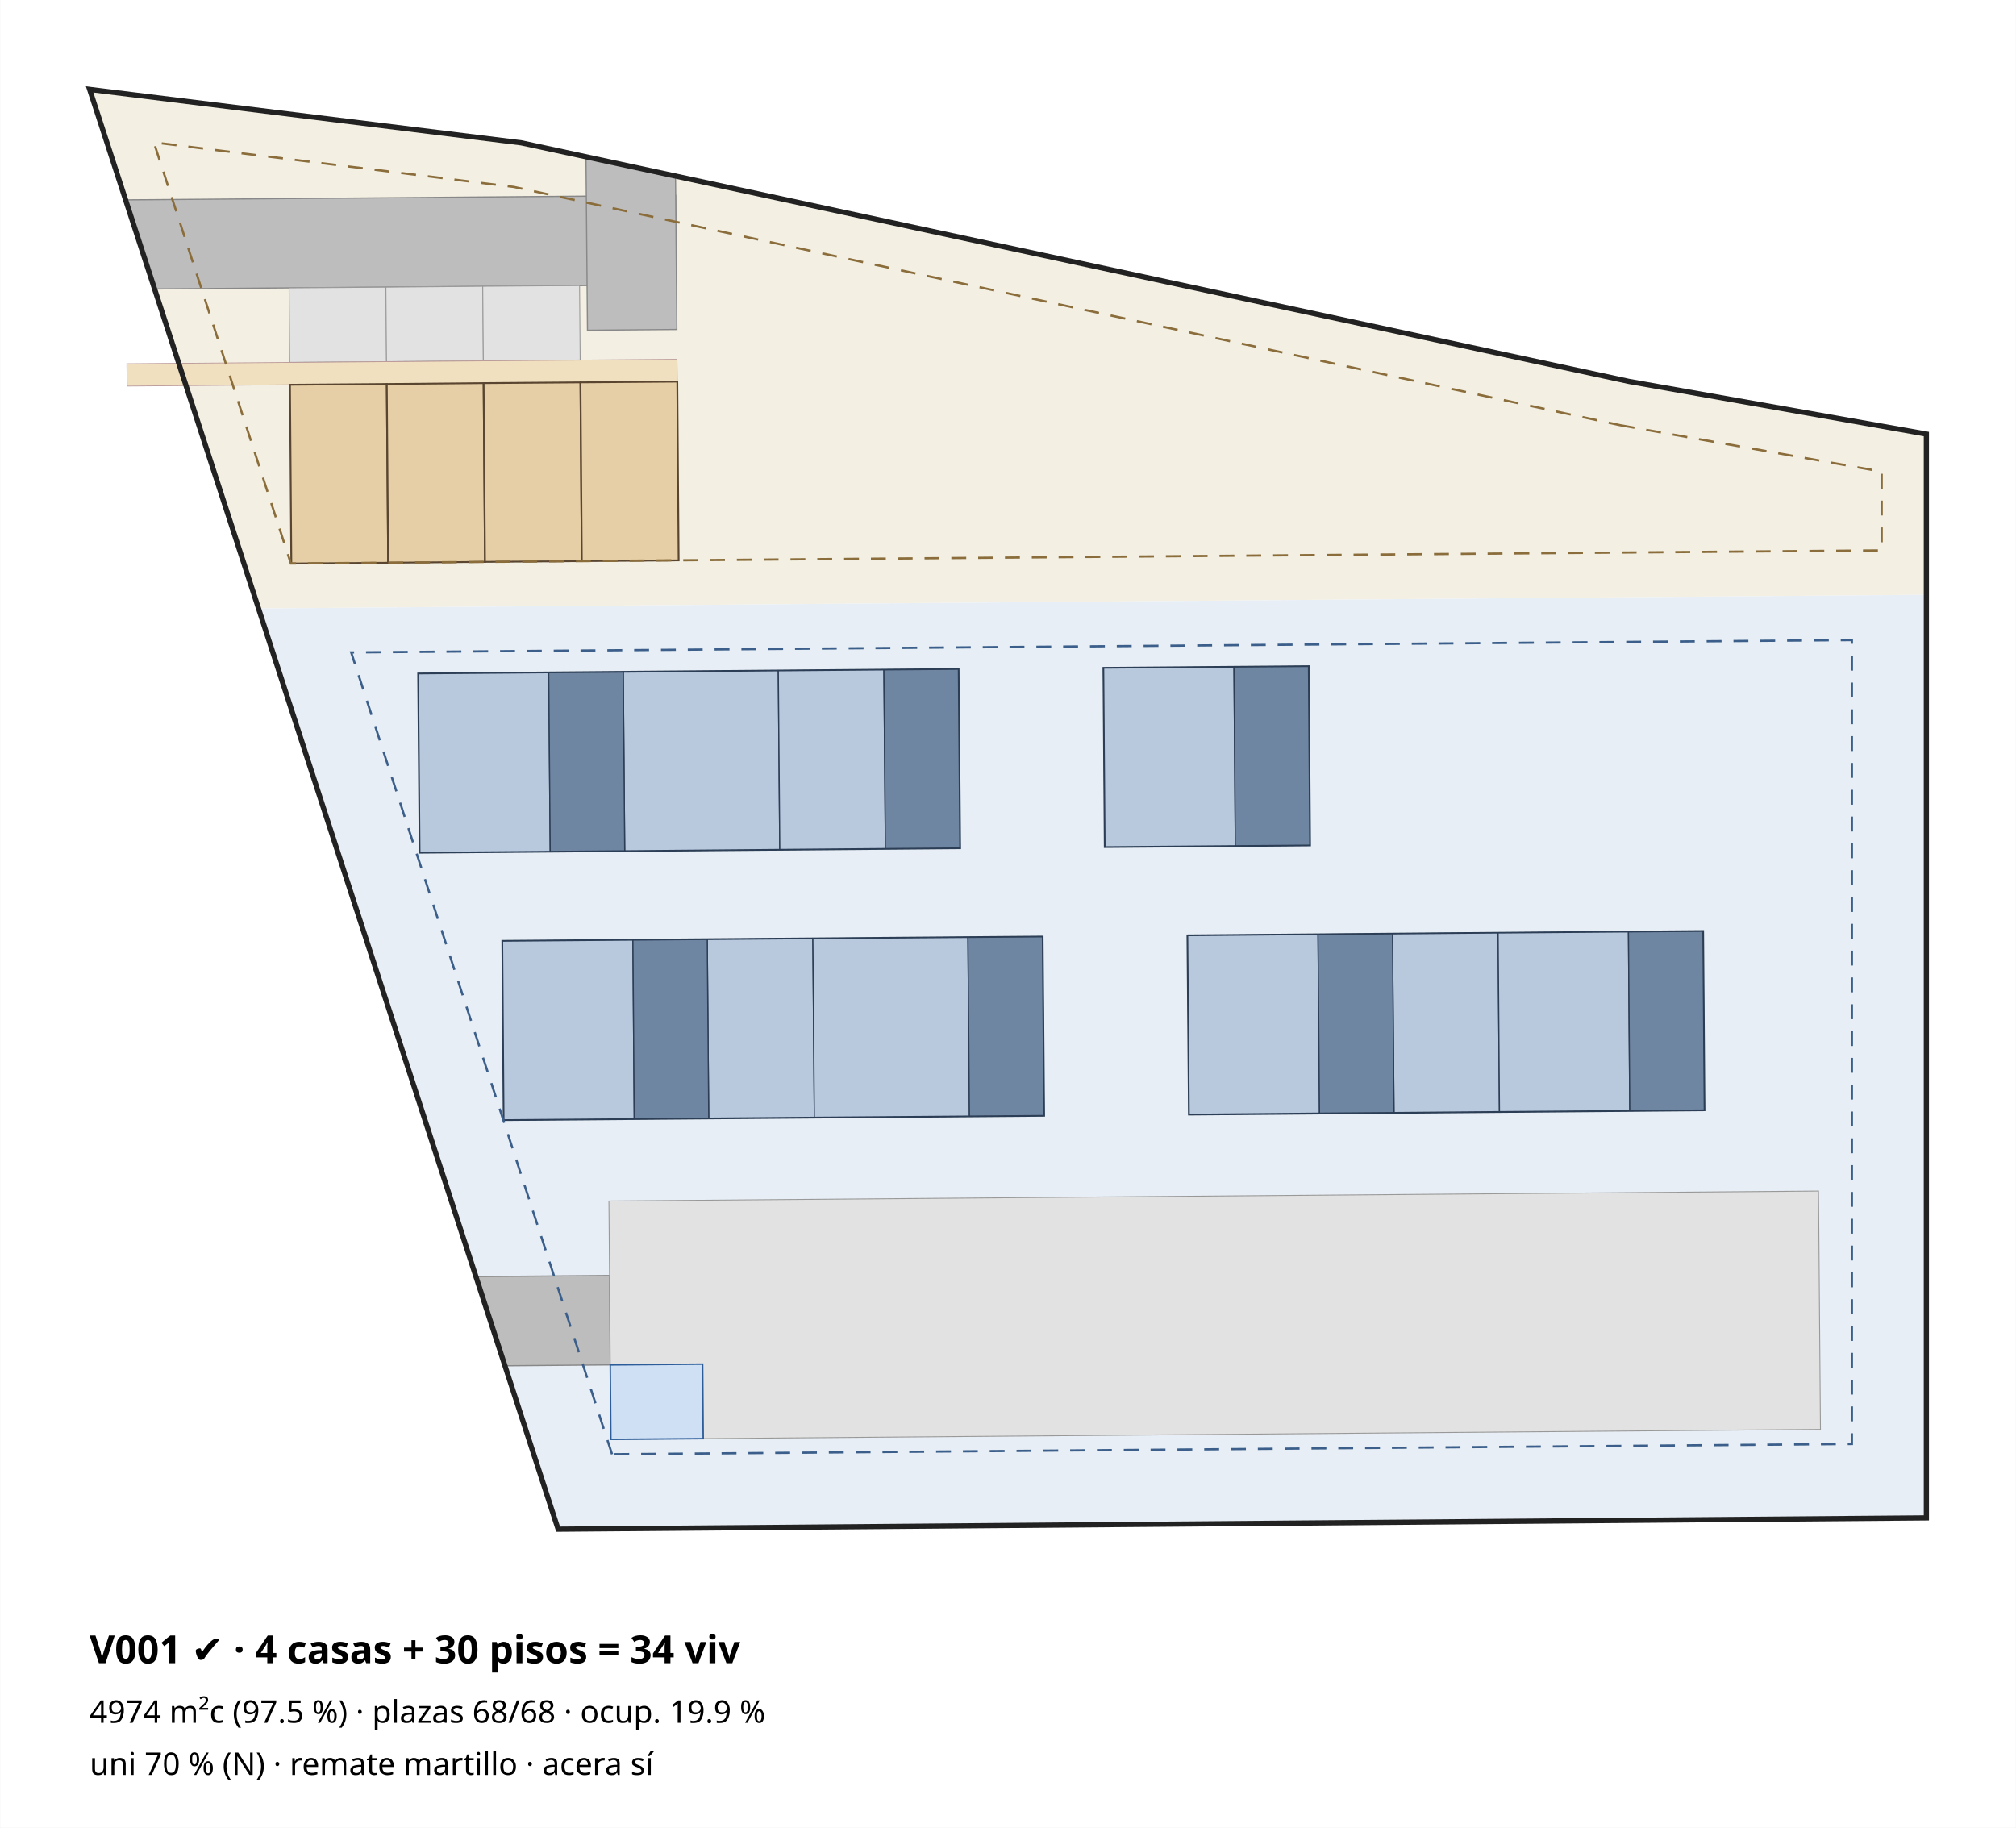
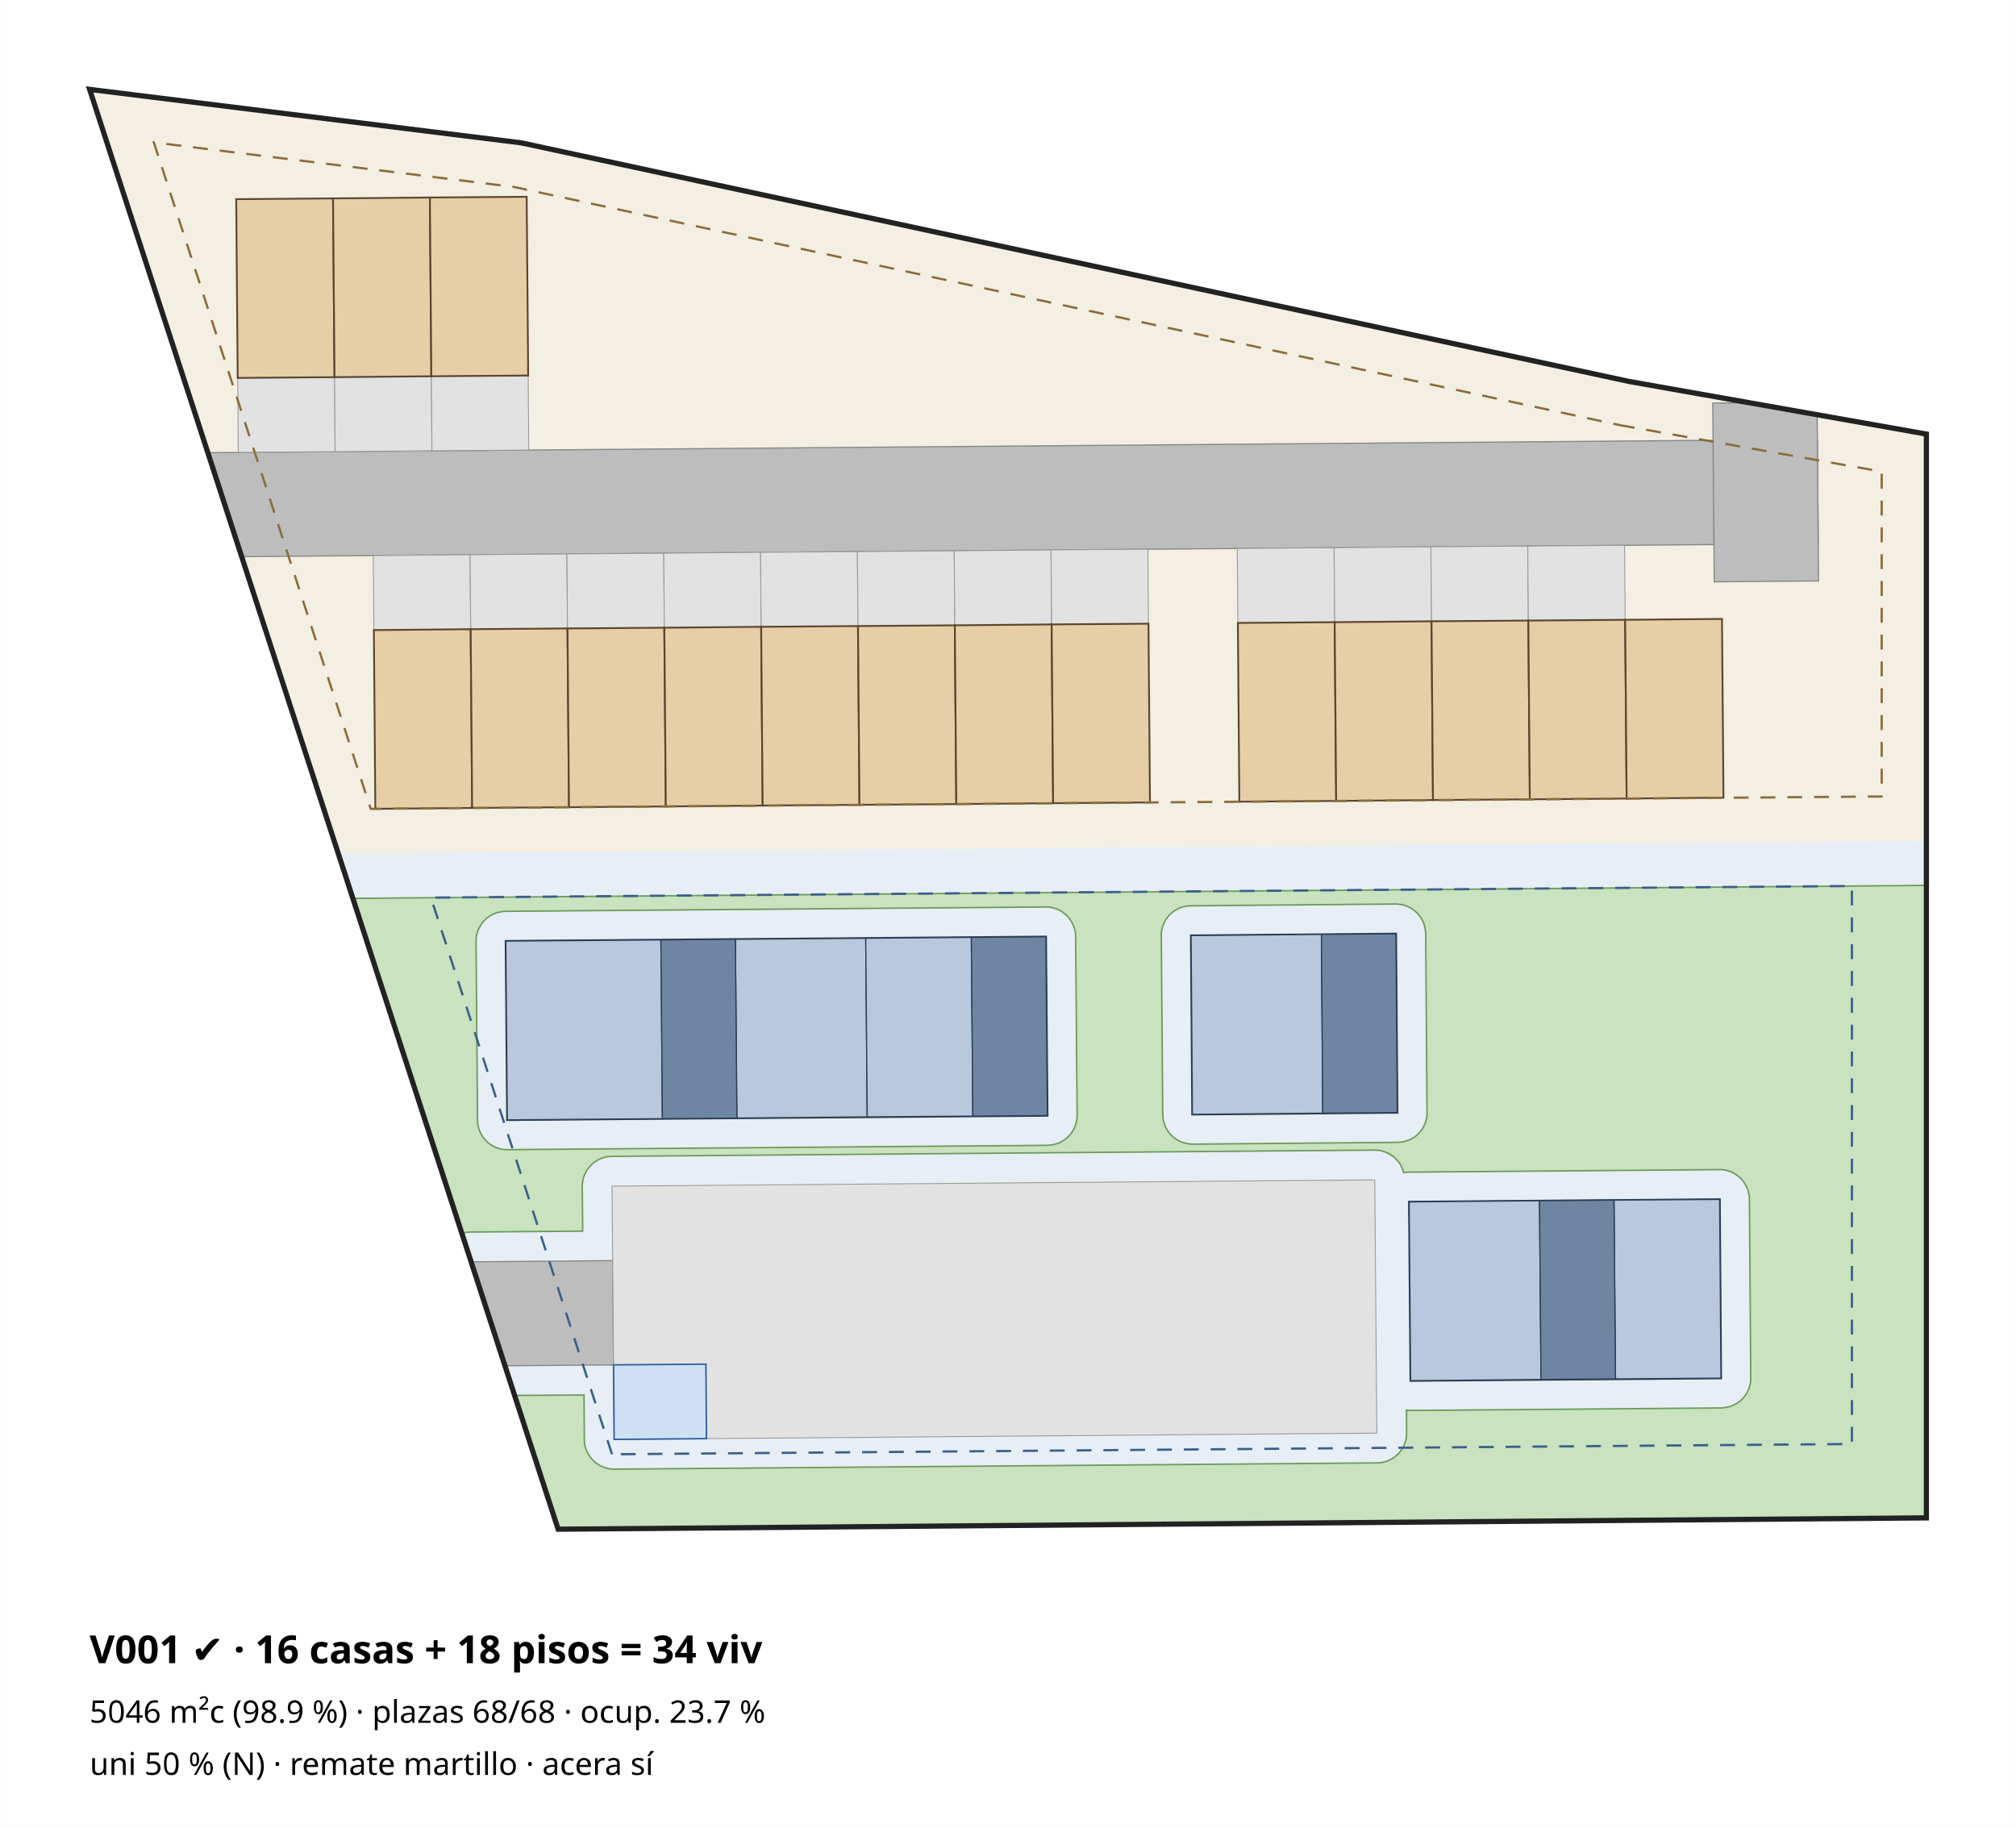
<svg xmlns="http://www.w3.org/2000/svg" viewBox="0 0 135.3 122.7" width="1082" height="981" font-family="sans-serif">
  <rect width="100%" height="100%" fill="#fff" />
  <g>
-     <path d="M129.30,39.93 L17.34,40.85 L6.00,6.00 L34.98,9.59 L109.35,25.61 L129.30,29.14 L129.30,39.93 Z" fill="#f3efe2" stroke="none" stroke-width="0" />
-     <path d="M129.30,101.90 L37.45,102.66 L17.34,40.85 L129.30,39.93 L129.30,101.90 Z" fill="#e7eef5" stroke="none" stroke-width="0" />
-     <path d="M8.41,13.42 L45.34,13.12 L45.39,19.12 L10.36,19.40 L8.41,13.42 Z" fill="#bdbdbd" stroke="#888" stroke-width="0.08" />
-     <path d="M45.42,22.12 L39.42,22.17 L39.32,10.53 L45.33,11.82 L45.42,22.12 Z" fill="#bdbdbd" stroke="#888" stroke-width="0.08" />
-     <path d="M31.93,85.70 L40.90,85.63 L40.95,91.63 L33.88,91.69 L31.93,85.70 Z" fill="#bdbdbd" stroke="#888" stroke-width="0.08" />
-     <path d="M122.19,95.96 L122.06,79.96 L40.86,80.63 L40.99,96.63 L122.19,95.96 Z" fill="#e2e2e2" stroke="#999" stroke-width="0.06" />
-     <path d="M47.19,96.58 L47.15,91.58 L40.95,91.63 L40.99,96.63 L47.19,96.58 Z" fill="#cfe0f5" stroke="#2c5d9a" stroke-width="0.1" />
-     <path d="M25.93,24.28 L25.89,19.28 L19.39,19.33 L19.43,24.33 L25.93,24.28 Z" fill="#e2e2e2" stroke="#999" stroke-width="0.06" />
-     <path d="M32.43,24.22 L32.39,19.22 L25.89,19.28 L25.93,24.28 L32.43,24.22 Z" fill="#e2e2e2" stroke="#999" stroke-width="0.06" />
-     <path d="M38.93,24.17 L38.89,19.17 L32.39,19.22 L32.43,24.22 L38.93,24.17 Z" fill="#e2e2e2" stroke="#999" stroke-width="0.06" />
-     <path d="M45.45,25.62 L45.43,24.12 L8.50,24.42 L8.52,25.92 L45.45,25.62 Z" fill="#f0e0c0" stroke="#b99" stroke-width="0.05" />
-     <path d="M26.04,37.78 L25.95,25.78 L19.45,25.83 L19.54,37.83 L26.04,37.78 Z" fill="#e6cfa6" stroke="#5a4630" stroke-width="0.12" />
-     <path d="M32.54,37.72 L32.45,25.72 L25.95,25.78 L26.04,37.78 L32.54,37.72 Z" fill="#e6cfa6" stroke="#5a4630" stroke-width="0.12" />
-     <path d="M39.04,37.67 L38.95,25.67 L32.45,25.72 L32.54,37.72 L39.04,37.67 Z" fill="#e6cfa6" stroke="#5a4630" stroke-width="0.12" />
-     <path d="M45.54,37.62 L45.45,25.62 L38.95,25.67 L39.04,37.67 L45.54,37.62 Z" fill="#e6cfa6" stroke="#5a4630" stroke-width="0.12" />
-     <path d="M70.06,74.89 L69.96,62.89 L33.72,63.18 L33.81,75.18 L70.06,74.89 Z" fill="#9fb4cc" stroke="#2c3e55" stroke-width="0.15" />
-     <path d="M114.39,74.52 L114.30,62.52 L79.71,62.81 L79.81,74.81 L114.39,74.52 Z" fill="#9fb4cc" stroke="#2c3e55" stroke-width="0.15" />
-     <path d="M64.42,56.93 L64.32,44.93 L28.07,45.23 L28.17,57.23 L64.42,56.93 Z" fill="#9fb4cc" stroke="#2c3e55" stroke-width="0.15" />
-     <path d="M87.91,56.74 L87.82,44.74 L74.07,44.85 L74.16,56.85 L87.91,56.74 Z" fill="#9fb4cc" stroke="#2c3e55" stroke-width="0.15" />
-     <path d="M42.56,75.11 L42.47,63.11 L33.72,63.18 L33.81,75.18 L42.56,75.11 Z" fill="#b8c9de" stroke="#2c3e55" stroke-width="0.08" />
-     <path d="M54.65,75.01 L54.55,63.01 L47.46,63.07 L47.56,75.07 L54.65,75.01 Z" fill="#b8c9de" stroke="#2c3e55" stroke-width="0.08" />
-     <path d="M65.06,74.93 L64.96,62.93 L54.55,63.01 L54.65,75.01 L65.06,74.93 Z" fill="#b8c9de" stroke="#2c3e55" stroke-width="0.08" />
-     <path d="M88.56,74.73 L88.46,62.73 L79.71,62.81 L79.81,74.81 L88.56,74.73 Z" fill="#b8c9de" stroke="#2c3e55" stroke-width="0.08" />
-     <path d="M100.64,74.63 L100.55,62.63 L93.46,62.69 L93.56,74.69 L100.64,74.63 Z" fill="#b8c9de" stroke="#2c3e55" stroke-width="0.08" />
-     <path d="M109.39,74.56 L109.30,62.56 L100.55,62.63 L100.64,74.63 L109.39,74.56 Z" fill="#b8c9de" stroke="#2c3e55" stroke-width="0.08" />
-     <path d="M36.92,57.16 L36.82,45.16 L28.07,45.23 L28.17,57.23 L36.92,57.16 Z" fill="#b8c9de" stroke="#2c3e55" stroke-width="0.08" />
-     <path d="M52.33,57.03 L52.23,45.03 L41.82,45.12 L41.92,57.12 L52.33,57.03 Z" fill="#b8c9de" stroke="#2c3e55" stroke-width="0.08" />
-     <path d="M59.42,56.97 L59.32,44.97 L52.23,45.03 L52.33,57.03 L59.42,56.97 Z" fill="#b8c9de" stroke="#2c3e55" stroke-width="0.08" />
-     <path d="M82.91,56.78 L82.82,44.78 L74.07,44.85 L74.16,56.85 L82.91,56.78 Z" fill="#b8c9de" stroke="#2c3e55" stroke-width="0.08" />
-     <path d="M47.56,75.07 L47.46,63.07 L42.47,63.11 L42.56,75.11 L47.56,75.07 Z" fill="#6f86a3" stroke="#2c3e55" stroke-width="0.08" />
-     <path d="M70.06,74.89 L69.96,62.89 L64.96,62.93 L65.06,74.93 L70.06,74.89 Z" fill="#6f86a3" stroke="#2c3e55" stroke-width="0.08" />
-     <path d="M93.56,74.69 L93.46,62.69 L88.46,62.73 L88.56,74.73 L93.56,74.69 Z" fill="#6f86a3" stroke="#2c3e55" stroke-width="0.08" />
-     <path d="M114.39,74.52 L114.30,62.52 L109.30,62.56 L109.39,74.56 L114.39,74.52 Z" fill="#6f86a3" stroke="#2c3e55" stroke-width="0.08" />
-     <path d="M41.92,57.12 L41.82,45.12 L36.82,45.16 L36.92,57.16 L41.92,57.12 Z" fill="#6f86a3" stroke="#2c3e55" stroke-width="0.08" />
-     <path d="M64.42,56.93 L64.32,44.93 L59.32,44.97 L59.42,56.97 L64.42,56.93 Z" fill="#6f86a3" stroke="#2c3e55" stroke-width="0.08" />
-     <path d="M87.91,56.74 L87.82,44.74 L82.82,44.78 L82.91,56.78 L87.91,56.74 Z" fill="#6f86a3" stroke="#2c3e55" stroke-width="0.08" />
-     <path d="M108.72,28.54 L108.77,28.55 L108.83,28.56 L126.30,31.66 L126.30,36.95 L19.51,37.83 L10.31,9.56 L34.48,12.55 L108.72,28.54 Z" fill="none" stroke="#8a6d3b" stroke-width="0.15" stroke-dasharray="1,0.8" />
-     <path d="M41.07,97.63 L23.56,43.80 L124.30,42.97 L124.30,96.94 L41.07,97.63 Z" fill="none" stroke="#3b5f8a" stroke-width="0.15" stroke-dasharray="1,0.8" />
+     <path d="M129.30,56.44 L22.70,57.32 L6.00,6.00 L34.98,9.59 L109.35,25.61 L129.30,29.14 L129.30,56.44 Z" fill="#f3efe2" stroke="none" stroke-width="0" />
+     <path d="M129.30,101.90 L37.45,102.66 L22.70,57.32 L129.30,56.44 L129.30,101.90 Z" fill="#e7eef5" stroke="none" stroke-width="0" />
+     <path d="M34.53,93.68 L39.19,93.65 L39.21,96.65 L39.22,96.84 L39.25,97.03 L39.30,97.22 L39.37,97.41 L39.46,97.59 L39.56,97.75 L39.68,97.91 L39.81,98.05 L39.96,98.19 L40.12,98.30 L40.28,98.40 L40.46,98.48 L40.65,98.55 L40.84,98.59 L41.03,98.62 L41.23,98.63 L92.43,98.21 L92.62,98.20 L92.82,98.17 L93.01,98.12 L93.19,98.05 L93.37,97.96 L93.54,97.86 L93.69,97.74 L93.84,97.61 L93.97,97.46 L94.08,97.31 L94.18,97.14 L94.26,96.96 L94.33,96.77 L94.38,96.58 L94.40,96.39 L94.41,96.19 L94.40,94.66 L94.50,94.68 L94.70,94.69 L115.53,94.52 L115.73,94.50 L115.92,94.47 L116.11,94.42 L116.30,94.36 L116.47,94.27 L116.64,94.17 L116.80,94.05 L116.94,93.92 L117.07,93.77 L117.19,93.61 L117.29,93.44 L117.37,93.27 L117.43,93.08 L117.48,92.89 L117.51,92.69 L117.51,92.50 L117.42,80.50 L117.41,80.30 L117.37,80.11 L117.33,79.92 L117.26,79.74 L117.17,79.56 L117.07,79.39 L116.95,79.23 L116.82,79.09 L116.67,78.96 L116.51,78.84 L116.34,78.74 L116.17,78.66 L115.98,78.60 L115.79,78.55 L115.60,78.52 L115.40,78.52 L94.57,78.69 L94.37,78.70 L94.21,78.72 L94.18,78.61 L94.11,78.43 L94.03,78.25 L93.93,78.08 L93.81,77.93 L93.67,77.78 L93.53,77.65 L93.37,77.54 L93.20,77.44 L93.02,77.36 L92.84,77.29 L92.65,77.24 L92.45,77.22 L92.26,77.21 L41.06,77.63 L40.86,77.64 L40.67,77.67 L40.48,77.72 L40.29,77.79 L40.12,77.87 L39.95,77.98 L39.79,78.09 L39.65,78.23 L39.52,78.37 L39.40,78.53 L39.30,78.70 L39.22,78.88 L39.15,79.06 L39.11,79.26 L39.08,79.45 L39.07,79.65 L39.10,82.65 L31.59,82.71 L31.40,82.72 L31.20,82.75 L31.01,82.80 L30.99,82.81 L23.67,60.31 L129.30,59.44 L129.30,101.90 L37.45,102.66 L34.53,93.68 Z M79.72,60.82 L79.53,60.85 L79.34,60.90 L79.16,60.96 L78.98,61.05 L78.81,61.15 L78.66,61.27 L78.51,61.40 L78.38,61.55 L78.26,61.71 L78.17,61.88 L78.08,62.06 L78.02,62.24 L77.97,62.43 L77.94,62.63 L77.94,62.82 L78.04,74.82 L78.05,75.02 L78.08,75.21 L78.13,75.40 L78.19,75.59 L78.28,75.76 L78.38,75.93 L78.50,76.09 L78.63,76.23 L78.78,76.36 L78.94,76.48 L79.11,76.58 L79.28,76.66 L79.47,76.72 L79.66,76.77 L79.86,76.80 L80.05,76.81 L93.80,76.69 L94.00,76.68 L94.19,76.65 L94.38,76.60 L94.57,76.53 L94.74,76.45 L94.91,76.35 L95.07,76.23 L95.21,76.10 L95.34,75.95 L95.46,75.79 L95.56,75.62 L95.64,75.44 L95.70,75.26 L95.75,75.07 L95.78,74.87 L95.78,74.68 L95.69,62.68 L95.67,62.48 L95.64,62.29 L95.60,62.10 L95.53,61.91 L95.44,61.74 L95.34,61.57 L95.22,61.41 L95.09,61.27 L94.94,61.14 L94.78,61.02 L94.61,60.92 L94.44,60.84 L94.25,60.77 L94.06,60.73 L93.87,60.70 L93.67,60.69 L79.92,60.81 L79.72,60.82 Z M33.73,61.19 L33.53,61.23 L33.34,61.27 L33.16,61.34 L32.98,61.43 L32.81,61.53 L32.66,61.65 L32.51,61.78 L32.38,61.93 L32.27,62.09 L32.17,62.26 L32.08,62.43 L32.02,62.62 L31.97,62.81 L31.95,63.00 L31.94,63.20 L32.04,75.20 L32.05,75.40 L32.08,75.59 L32.13,75.78 L32.20,75.96 L32.28,76.14 L32.38,76.31 L32.50,76.46 L32.63,76.61 L32.78,76.74 L32.94,76.86 L33.11,76.95 L33.29,77.04 L33.47,77.10 L33.66,77.15 L33.86,77.17 L34.05,77.18 L70.30,76.89 L70.50,76.87 L70.69,76.84 L70.88,76.79 L71.07,76.73 L71.24,76.64 L71.41,76.54 L71.57,76.42 L71.71,76.29 L71.84,76.14 L71.96,75.98 L72.06,75.81 L72.14,75.64 L72.20,75.45 L72.25,75.26 L72.28,75.07 L72.29,74.87 L72.19,62.87 L72.18,62.67 L72.15,62.48 L72.10,62.29 L72.03,62.11 L71.94,61.93 L71.84,61.76 L71.72,61.60 L71.59,61.46 L71.44,61.33 L71.28,61.21 L71.12,61.11 L70.94,61.03 L70.75,60.97 L70.56,60.92 L70.37,60.89 L70.17,60.89 L33.92,61.18 L33.73,61.19 Z" fill="#c9e2bf" stroke="#6d9a5c" stroke-width="0.1" />
+     <path d="M13.93,30.39 L121.98,29.50 L122.04,36.50 L16.21,37.37 L13.93,30.39 Z" fill="#bdbdbd" stroke="#888" stroke-width="0.08" />
+     <path d="M122.06,39.00 L115.06,39.06 L114.96,27.06 L117.42,27.04 L121.97,27.84 L122.06,39.00 Z" fill="#bdbdbd" stroke="#888" stroke-width="0.08" />
+     <path d="M31.61,84.71 L41.11,84.63 L41.17,91.63 L33.88,91.69 L31.61,84.71 Z" fill="#bdbdbd" stroke="#888" stroke-width="0.08" />
+     <path d="M92.41,96.21 L92.27,79.21 L41.07,79.63 L41.21,96.63 L92.41,96.21 Z" fill="#e2e2e2" stroke="#999" stroke-width="0.06" />
+     <path d="M47.41,96.58 L47.37,91.58 L41.17,91.63 L41.21,96.63 L47.41,96.58 Z" fill="#cfe0f5" stroke="#2c5d9a" stroke-width="0.1" />
+     <path d="M31.58,42.24 L31.54,37.24 L25.04,37.30 L25.08,42.30 L31.58,42.24 Z" fill="#e2e2e2" stroke="#999" stroke-width="0.06" />
+     <path d="M22.48,30.32 L22.44,25.32 L15.94,25.37 L15.98,30.37 L22.48,30.32 Z" fill="#e2e2e2" stroke="#999" stroke-width="0.06" />
+     <path d="M38.08,42.19 L38.04,37.19 L31.54,37.24 L31.58,42.24 L38.08,42.19 Z" fill="#e2e2e2" stroke="#999" stroke-width="0.06" />
+     <path d="M28.98,30.26 L28.94,25.26 L22.44,25.32 L22.48,30.32 L28.98,30.26 Z" fill="#e2e2e2" stroke="#999" stroke-width="0.06" />
+     <path d="M44.58,42.14 L44.54,37.14 L38.04,37.19 L38.08,42.19 L44.58,42.14 Z" fill="#e2e2e2" stroke="#999" stroke-width="0.06" />
+     <path d="M35.48,30.21 L35.44,25.21 L28.94,25.26 L28.98,30.26 L35.48,30.21 Z" fill="#e2e2e2" stroke="#999" stroke-width="0.06" />
+     <path d="M51.08,42.08 L51.04,37.08 L44.54,37.14 L44.58,42.14 L51.08,42.08 Z" fill="#e2e2e2" stroke="#999" stroke-width="0.06" />
+     <path d="M57.58,42.03 L57.54,37.03 L51.04,37.08 L51.08,42.08 L57.58,42.03 Z" fill="#e2e2e2" stroke="#999" stroke-width="0.06" />
+     <path d="M64.08,41.98 L64.04,36.98 L57.54,37.03 L57.58,42.03 L64.08,41.98 Z" fill="#e2e2e2" stroke="#999" stroke-width="0.06" />
+     <path d="M70.58,41.92 L70.54,36.92 L64.04,36.98 L64.08,41.98 L70.58,41.92 Z" fill="#e2e2e2" stroke="#999" stroke-width="0.06" />
+     <path d="M77.08,41.87 L77.04,36.87 L70.54,36.92 L70.58,41.92 L77.08,41.87 Z" fill="#e2e2e2" stroke="#999" stroke-width="0.06" />
+     <path d="M89.58,41.77 L89.54,36.77 L83.04,36.82 L83.08,41.82 L89.58,41.77 Z" fill="#e2e2e2" stroke="#999" stroke-width="0.06" />
+     <path d="M96.08,41.71 L96.04,36.71 L89.54,36.77 L89.58,41.77 L96.08,41.71 Z" fill="#e2e2e2" stroke="#999" stroke-width="0.06" />
+     <path d="M102.58,41.66 L102.54,36.66 L96.04,36.71 L96.08,41.71 L102.58,41.66 Z" fill="#e2e2e2" stroke="#999" stroke-width="0.06" />
+     <path d="M109.08,41.61 L109.04,36.61 L102.54,36.66 L102.58,41.66 L109.08,41.61 Z" fill="#e2e2e2" stroke="#999" stroke-width="0.06" />
+     <path d="M31.68,54.24 L31.58,42.24 L25.08,42.30 L25.18,54.30 L31.68,54.24 Z" fill="#e6cfa6" stroke="#5a4630" stroke-width="0.12" />
+     <path d="M22.44,25.32 L22.34,13.32 L15.84,13.37 L15.94,25.37 L22.44,25.32 Z" fill="#e6cfa6" stroke="#5a4630" stroke-width="0.12" />
+     <path d="M38.18,54.19 L38.08,42.19 L31.58,42.24 L31.68,54.24 L38.18,54.19 Z" fill="#e6cfa6" stroke="#5a4630" stroke-width="0.12" />
+     <path d="M28.94,25.26 L28.84,13.26 L22.34,13.32 L22.44,25.32 L28.94,25.26 Z" fill="#e6cfa6" stroke="#5a4630" stroke-width="0.12" />
+     <path d="M44.68,54.14 L44.58,42.14 L38.08,42.19 L38.18,54.19 L44.68,54.14 Z" fill="#e6cfa6" stroke="#5a4630" stroke-width="0.12" />
+     <path d="M35.44,25.21 L35.34,13.21 L28.84,13.26 L28.94,25.26 L35.44,25.21 Z" fill="#e6cfa6" stroke="#5a4630" stroke-width="0.12" />
+     <path d="M51.18,54.08 L51.08,42.08 L44.58,42.14 L44.68,54.14 L51.18,54.08 Z" fill="#e6cfa6" stroke="#5a4630" stroke-width="0.12" />
+     <path d="M57.68,54.03 L57.58,42.03 L51.08,42.08 L51.18,54.08 L57.68,54.03 Z" fill="#e6cfa6" stroke="#5a4630" stroke-width="0.12" />
+     <path d="M64.18,53.98 L64.08,41.98 L57.58,42.03 L57.68,54.03 L64.18,53.98 Z" fill="#e6cfa6" stroke="#5a4630" stroke-width="0.12" />
+     <path d="M70.68,53.92 L70.58,41.92 L64.08,41.98 L64.18,53.98 L70.68,53.92 Z" fill="#e6cfa6" stroke="#5a4630" stroke-width="0.12" />
+     <path d="M77.18,53.87 L77.08,41.87 L70.58,41.92 L70.68,53.92 L77.18,53.87 Z" fill="#e6cfa6" stroke="#5a4630" stroke-width="0.12" />
+     <path d="M89.68,53.77 L89.58,41.77 L83.08,41.82 L83.18,53.82 L89.68,53.77 Z" fill="#e6cfa6" stroke="#5a4630" stroke-width="0.12" />
+     <path d="M96.18,53.71 L96.08,41.71 L89.58,41.77 L89.68,53.77 L96.18,53.71 Z" fill="#e6cfa6" stroke="#5a4630" stroke-width="0.12" />
+     <path d="M102.68,53.66 L102.58,41.66 L96.08,41.71 L96.18,53.71 L102.68,53.66 Z" fill="#e6cfa6" stroke="#5a4630" stroke-width="0.12" />
+     <path d="M109.18,53.61 L109.08,41.61 L102.58,41.66 L102.68,53.66 L109.18,53.61 Z" fill="#e6cfa6" stroke="#5a4630" stroke-width="0.12" />
+     <path d="M115.68,53.55 L115.58,41.55 L109.08,41.61 L109.18,53.61 L115.68,53.55 Z" fill="#e6cfa6" stroke="#5a4630" stroke-width="0.12" />
+     <path d="M115.51,92.52 L115.42,80.52 L94.58,80.69 L94.68,92.69 L115.51,92.52 Z" fill="#9fb4cc" stroke="#2c3e55" stroke-width="0.15" />
+     <path d="M70.29,74.89 L70.19,62.89 L33.94,63.18 L34.04,75.18 L70.29,74.89 Z" fill="#9fb4cc" stroke="#2c3e55" stroke-width="0.15" />
+     <path d="M93.78,74.69 L93.69,62.69 L79.94,62.81 L80.03,74.81 L93.78,74.69 Z" fill="#9fb4cc" stroke="#2c3e55" stroke-width="0.15" />
+     <path d="M103.43,92.61 L103.33,80.61 L94.58,80.69 L94.68,92.69 L103.43,92.61 Z" fill="#b8c9de" stroke="#2c3e55" stroke-width="0.08" />
+     <path d="M115.51,92.52 L115.42,80.52 L108.33,80.57 L108.43,92.57 L115.51,92.52 Z" fill="#b8c9de" stroke="#2c3e55" stroke-width="0.08" />
+     <path d="M44.45,75.10 L44.35,63.10 L33.94,63.18 L34.04,75.18 L44.45,75.10 Z" fill="#b8c9de" stroke="#2c3e55" stroke-width="0.08" />
+     <path d="M58.20,74.98 L58.10,62.99 L49.35,63.06 L49.45,75.06 L58.20,74.98 Z" fill="#b8c9de" stroke="#2c3e55" stroke-width="0.08" />
+     <path d="M65.29,74.93 L65.19,62.93 L58.10,62.99 L58.20,74.98 L65.29,74.93 Z" fill="#b8c9de" stroke="#2c3e55" stroke-width="0.08" />
+     <path d="M88.78,74.73 L88.69,62.73 L79.94,62.81 L80.03,74.81 L88.78,74.73 Z" fill="#b8c9de" stroke="#2c3e55" stroke-width="0.08" />
+     <path d="M108.43,92.57 L108.33,80.57 L103.33,80.61 L103.43,92.61 L108.43,92.57 Z" fill="#6f86a3" stroke="#2c3e55" stroke-width="0.08" />
+     <path d="M49.45,75.06 L49.35,63.06 L44.35,63.10 L44.45,75.10 L49.45,75.06 Z" fill="#6f86a3" stroke="#2c3e55" stroke-width="0.08" />
+     <path d="M70.29,74.89 L70.19,62.89 L65.19,62.93 L65.29,74.93 L70.29,74.89 Z" fill="#6f86a3" stroke="#2c3e55" stroke-width="0.08" />
+     <path d="M93.78,74.69 L93.69,62.69 L88.69,62.73 L88.78,74.73 L93.78,74.69 Z" fill="#6f86a3" stroke="#2c3e55" stroke-width="0.08" />
+     <path d="M108.72,28.54 L108.77,28.55 L108.83,28.56 L126.30,31.66 L126.30,53.47 L24.87,54.30 L10.31,9.56 L34.48,12.55 L108.72,28.54 Z" fill="none" stroke="#8a6d3b" stroke-width="0.15" stroke-dasharray="1,0.8" />
+     <path d="M41.07,97.63 L28.91,60.26 L124.30,59.48 L124.30,96.94 L41.07,97.63 Z" fill="none" stroke="#3b5f8a" stroke-width="0.15" stroke-dasharray="1,0.8" />
    <path d="M129.30,29.14 L129.30,101.90 L37.45,102.66 L6.00,6.00 L34.98,9.59 L109.35,25.61 L129.30,29.14 Z" fill="none" stroke="#222" stroke-width="0.35" />
  </g>
-   <text x="6" y="111.66" font-size="2.6" font-weight="bold">V001 ✔ · 4 casas + 30 pisos = 34 viv</text>
-   <text x="6" y="115.66" font-size="2.1">4974 m²c (97.5 %) · plazas 68/68 · ocup. 19.9 %</text>
-   <text x="6" y="119.16" font-size="2.1">uni 70 % (N) · remate martillo · acera sí</text>
+   <text x="6" y="111.66" font-size="2.6" font-weight="bold">V001 ✔ · 16 casas + 18 pisos = 34 viv</text>
+   <text x="6" y="115.66" font-size="2.1">5046 m²c (98.9 %) · plazas 68/68 · ocup. 23.7 %</text>
+   <text x="6" y="119.16" font-size="2.1">uni 50 % (N) · remate martillo · acera sí</text>
</svg>
